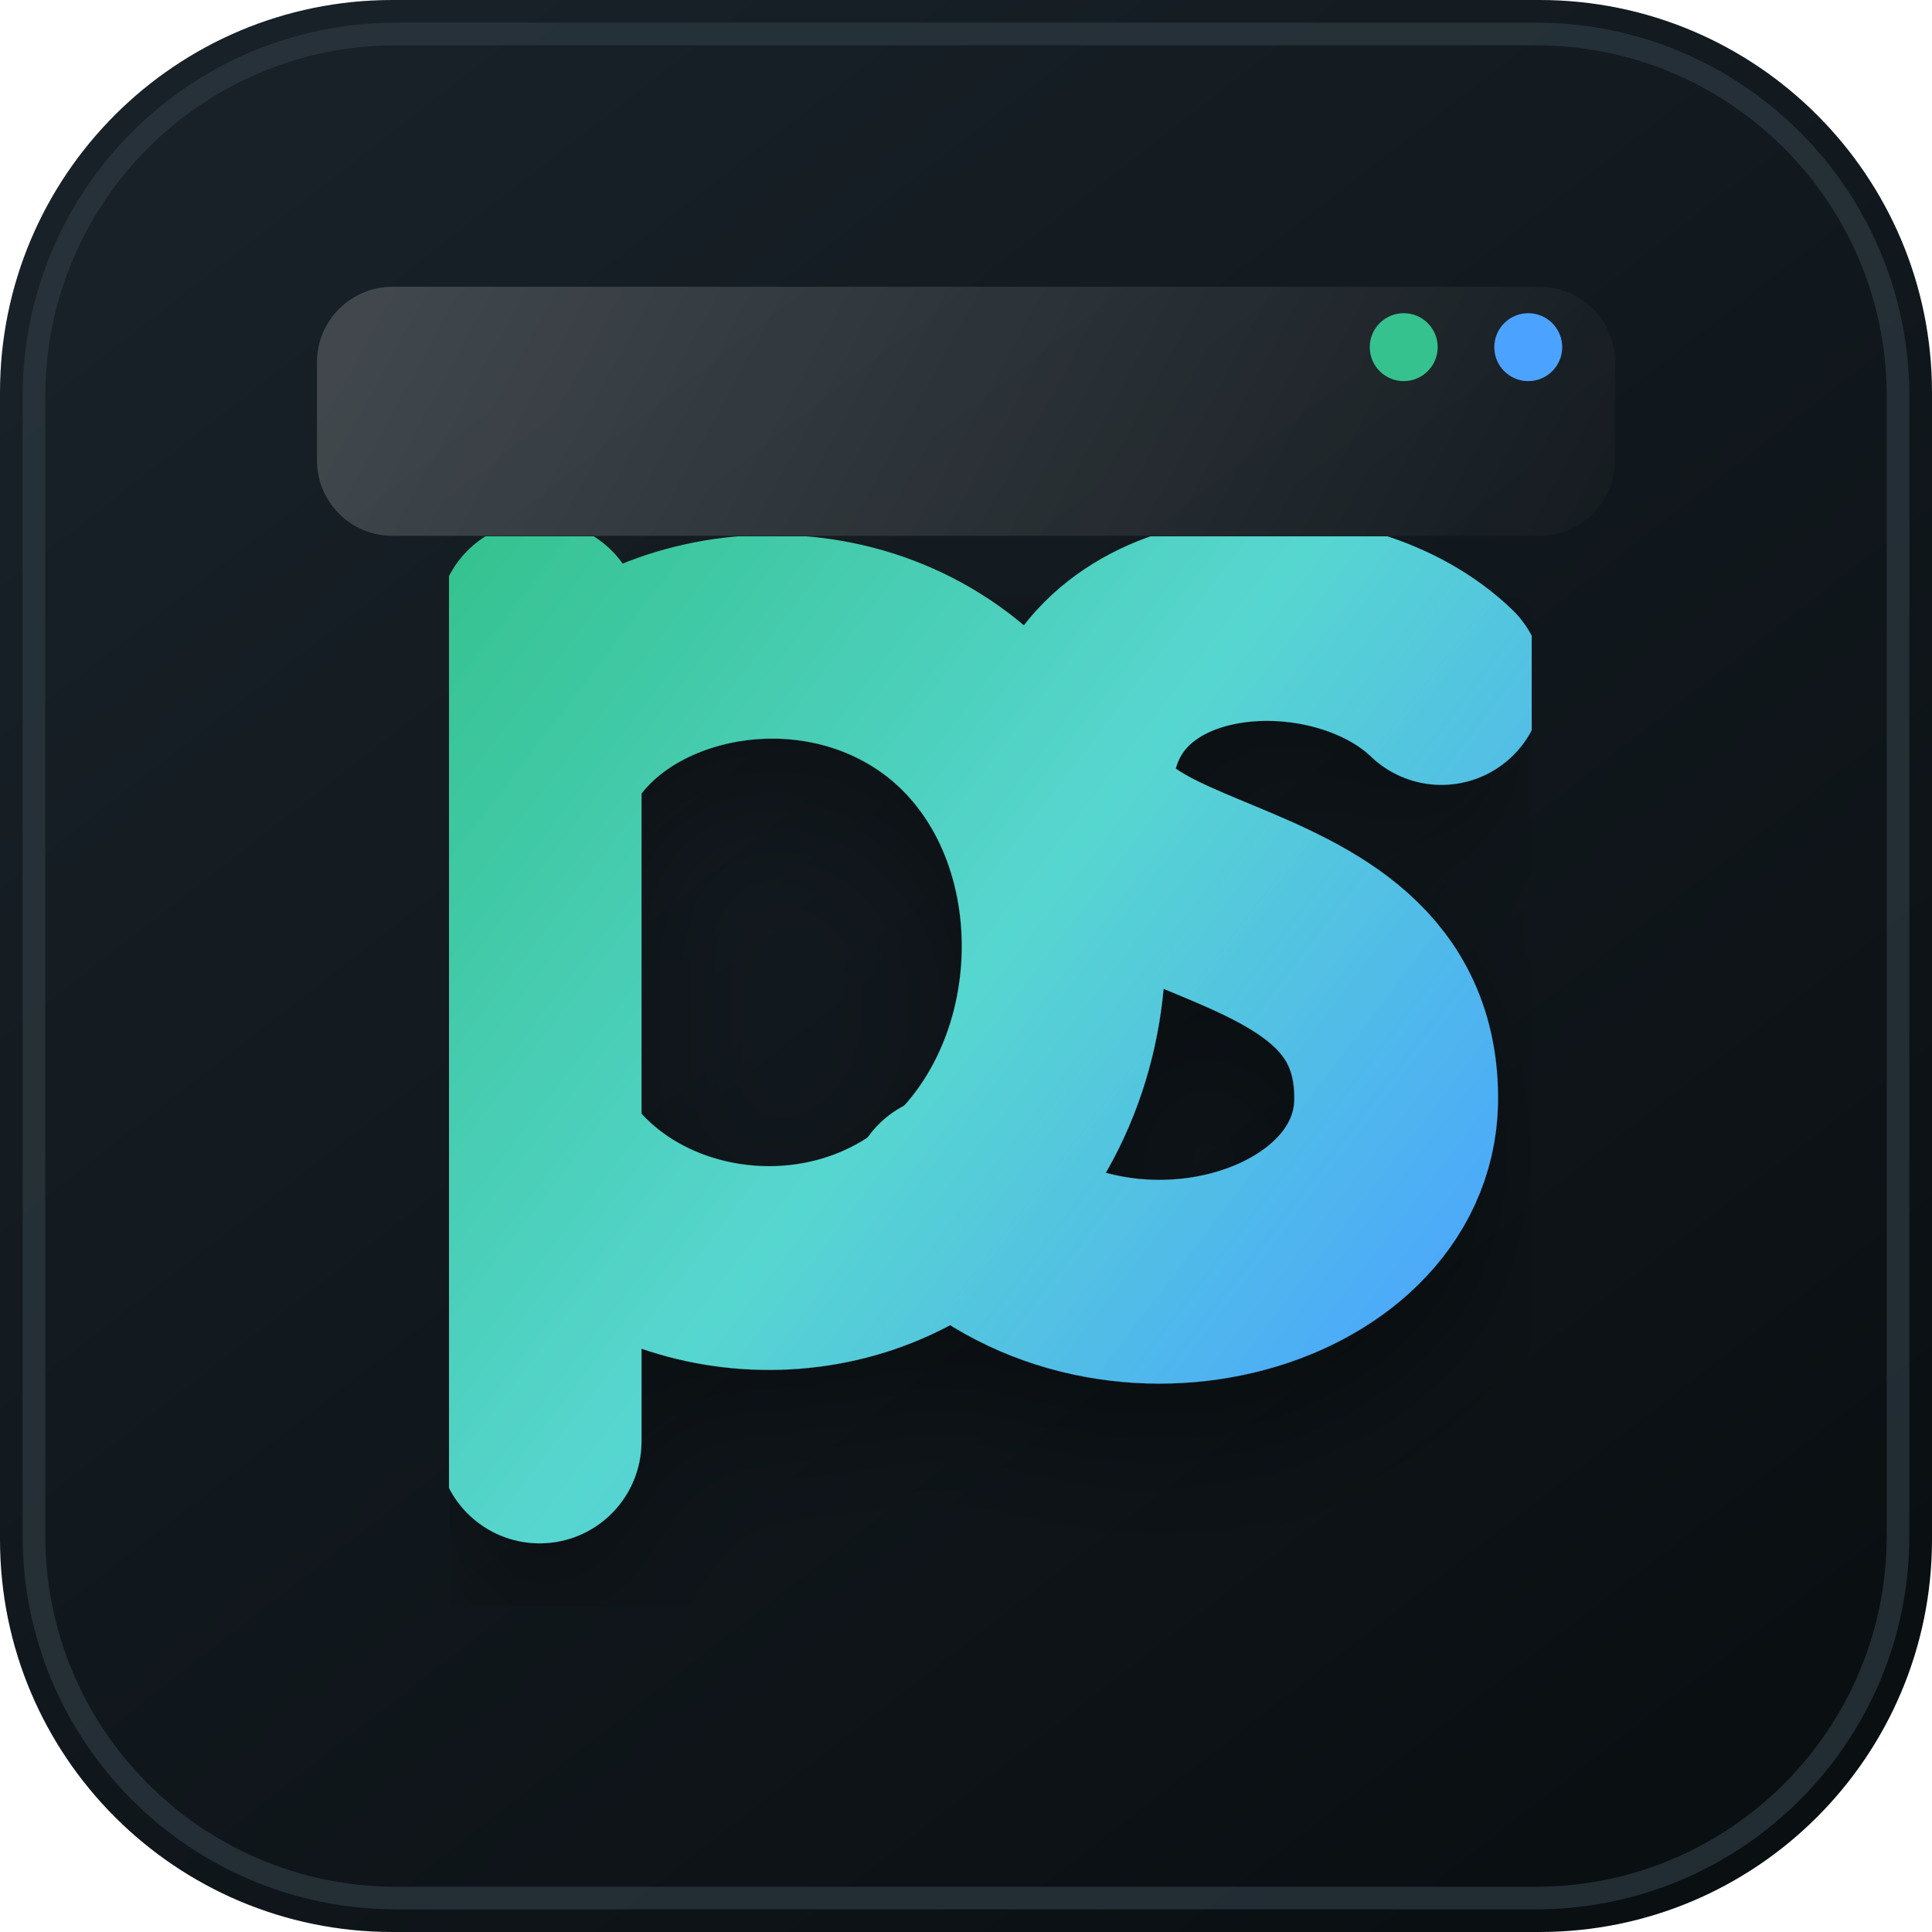
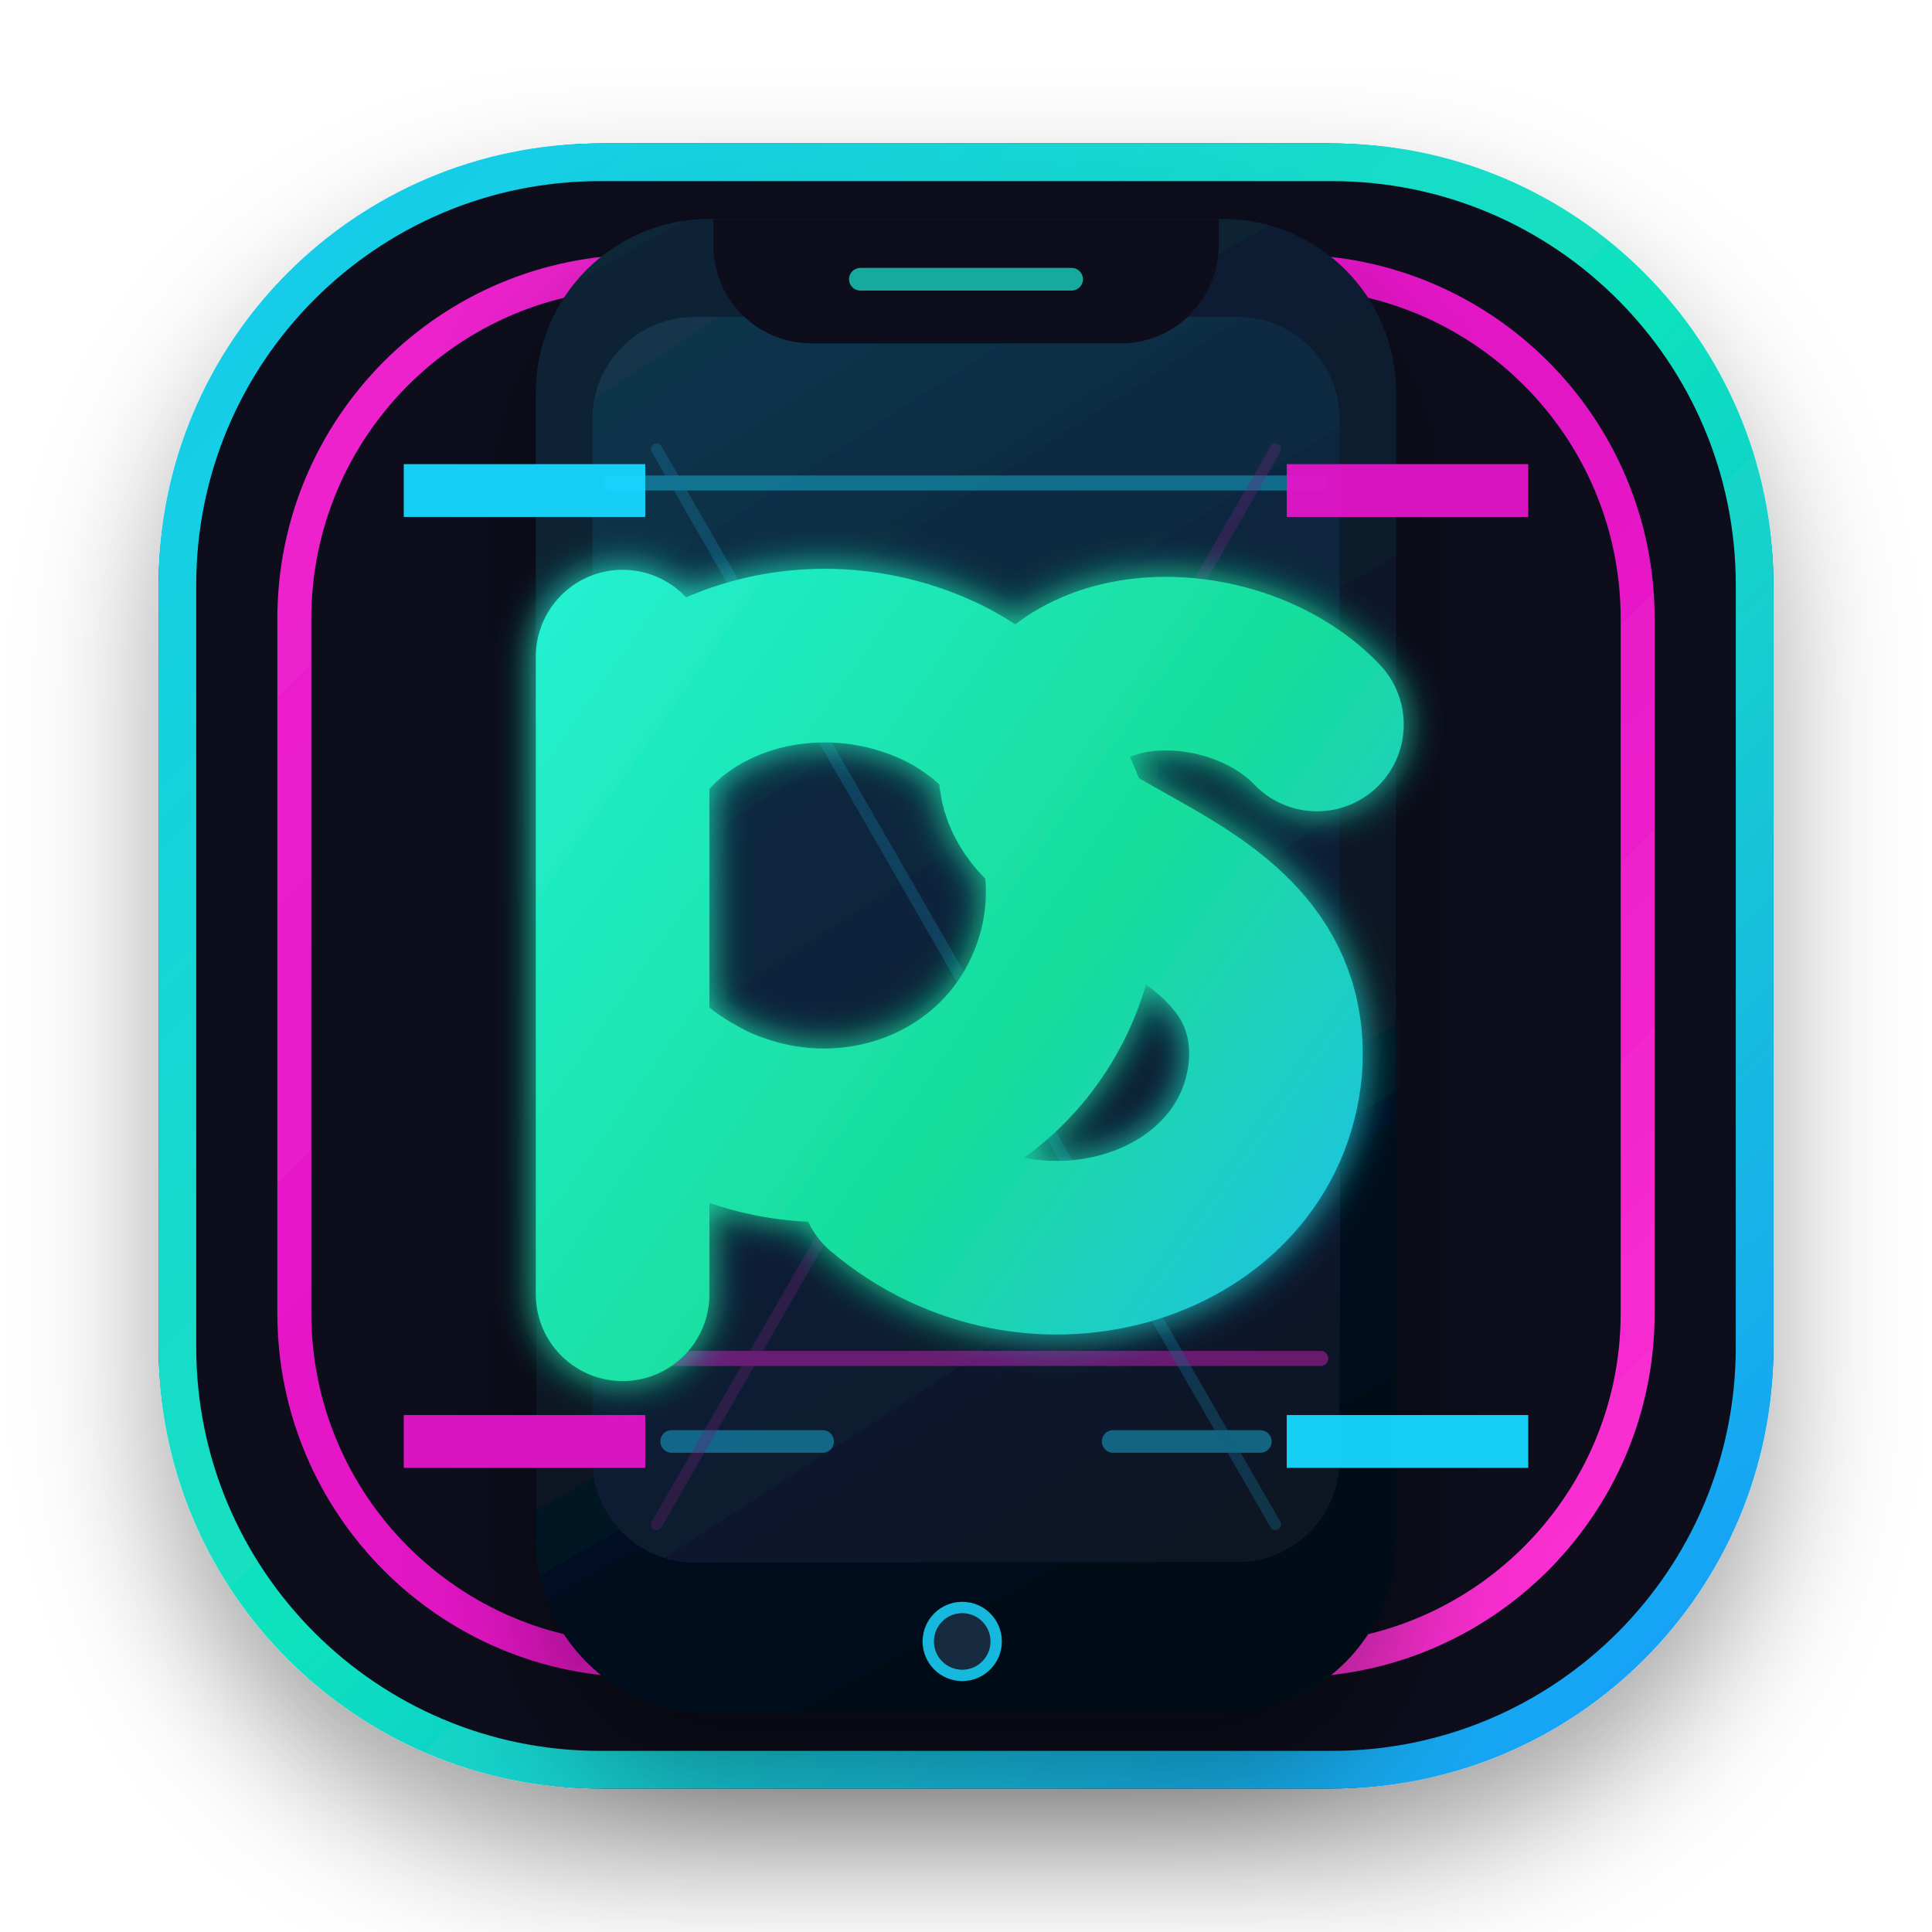
<svg xmlns="http://www.w3.org/2000/svg" viewBox="0 0 512 512" width="512" height="512" role="img" aria-label="Pocket Station">
  <defs>
-     <linearGradient id="bg" x1="82" y1="32" x2="430" y2="480" gradientUnits="userSpaceOnUse">
-       <stop offset="0" stop-color="#182128" />
-       <stop offset="1" stop-color="#0A0F12" />
+     <linearGradient id="phoneShell" x1="142" y1="54" x2="370" y2="458" gradientUnits="userSpaceOnUse">
+       <stop offset="0" stop-color="#0f2638" />
+       <stop offset="0.5" stop-color="#081729" />
+       <stop offset="1" stop-color="#030811" />
    </linearGradient>
-     <linearGradient id="mark" x1="116" y1="150" x2="390" y2="360" gradientUnits="userSpaceOnUse">
-       <stop offset="0" stop-color="#35C28F" />
-       <stop offset="0.52" stop-color="#57D6D0" />
-       <stop offset="1" stop-color="#4BA3FF" />
+     <linearGradient id="screenGlow" x1="151" y1="91" x2="365" y2="421" gradientUnits="userSpaceOnUse">
+       <stop offset="0" stop-color="#12364c" />
+       <stop offset="0.56" stop-color="#0b1f36" />
+       <stop offset="1" stop-color="#07101f" />
    </linearGradient>
-     <linearGradient id="shine" x1="104" y1="72" x2="408" y2="238" gradientUnits="userSpaceOnUse">
-       <stop offset="0" stop-color="#FFFFFF" stop-opacity="0.18" />
-       <stop offset="1" stop-color="#FFFFFF" stop-opacity="0" />
+     <linearGradient id="cyanStroke" x1="51" y1="46" x2="461" y2="466" gradientUnits="userSpaceOnUse">
+       <stop offset="0" stop-color="#19c9f0" />
+       <stop offset="0.5" stop-color="#11e2bc" />
+       <stop offset="1" stop-color="#149aff" />
    </linearGradient>
-     <filter id="shadow" x="-10%" y="-10%" width="120%" height="130%">
-       <feDropShadow dx="0" dy="16" stdDeviation="18" flood-color="#000000" flood-opacity="0.35" />
+     <linearGradient id="magentaStroke" x1="70" y1="70" x2="442" y2="442" gradientUnits="userSpaceOnUse">
+       <stop offset="0" stop-color="#f025cf" />
+       <stop offset="0.52" stop-color="#e313c5" />
+       <stop offset="1" stop-color="#ff35d3" />
+     </linearGradient>
+     <linearGradient id="letterGlow" x1="129" y1="156" x2="388" y2="338" gradientUnits="userSpaceOnUse">
+       <stop offset="0" stop-color="#23f2d5" />
+       <stop offset="0.58" stop-color="#18dd9a" />
+       <stop offset="1" stop-color="#21bdf4" />
+     </linearGradient>
+     <filter id="softShadow" x="-18%" y="-18%" width="136%" height="144%">
+       <feDropShadow dx="0" dy="18" stdDeviation="18" flood-color="#000000" flood-opacity="0.36" />
+     </filter>
+     <filter id="neonBloom" x="-24%" y="-24%" width="148%" height="148%">
+       <feGaussianBlur stdDeviation="5" result="blur" />
+       <feMerge>
+         <feMergeNode in="blur" />
+         <feMergeNode in="SourceGraphic" />
+       </feMerge>
    </filter>
  </defs>
-   <rect width="512" height="512" rx="104" fill="url(#bg)" />
-   <rect x="9" y="9" width="494" height="494" rx="96" fill="none" stroke="#2C3841" stroke-opacity="0.72" stroke-width="6" />
-   <path d="M104 76H408C419.046 76 428 84.954 428 96V122C428 133.046 419.046 142 408 142H104C92.954 142 84 133.046 84 122V96C84 84.954 92.954 76 104 76Z" fill="url(#shine)" />
-   <g filter="url(#shadow)">
-     <path d="M143 382V165M143 203C159 169 214 156 251 184C293 216 292 288 249 321C215 347 164 338 143 304" fill="none" stroke="url(#mark)" stroke-width="54" stroke-linecap="round" stroke-linejoin="round" />
-     <path d="M382 181C356 156 298 157 286 195C270 247 371 227 370 292C369 338 293 359 252 317" fill="none" stroke="url(#mark)" stroke-width="54" stroke-linecap="round" stroke-linejoin="round" />
+   <g filter="url(#softShadow)">
+     <rect x="42" y="38" width="428" height="436" rx="118" fill="#07111f" />
+     <rect x="47" y="43" width="418" height="426" rx="112" fill="none" stroke="url(#cyanStroke)" stroke-width="10" />
+     <rect x="78" y="72" width="356" height="368" rx="92" fill="none" stroke="url(#magentaStroke)" stroke-width="9" />
  </g>
-   <circle cx="372" cy="92" r="9" fill="#35C28F" />
-   <circle cx="405" cy="92" r="9" fill="#4BA3FF" />
+   <g filter="url(#softShadow)">
+     <rect x="142" y="58" width="228" height="396" rx="46" fill="url(#phoneShell)" />
+     <rect x="157" y="84" width="198" height="330" rx="27" fill="url(#screenGlow)" />
+     <path d="M189 58H323V65C323 79.359 311.359 91 297 91H215C200.641 91 189 79.359 189 65V58Z" fill="#07111f" />
+     <rect x="225" y="71" width="62" height="6" rx="3" fill="#1fe5cf" opacity="0.72" />
+     <circle cx="255" cy="435" r="9" fill="#173148" stroke="#17d7ff" stroke-width="3" opacity="0.85" />
+   </g>
+   <g opacity="0.42">
+     <path d="M162 128H350" stroke="#15cdf5" stroke-width="4" stroke-linecap="round" />
+     <path d="M162 360H350" stroke="#e51fd0" stroke-width="4" stroke-linecap="round" />
+     <path d="M176 169H218M295 169H334" stroke="#18f0bd" stroke-width="6" stroke-linecap="round" />
+     <path d="M178 382H218M295 382H334" stroke="#17cfff" stroke-width="6" stroke-linecap="round" />
+     <path d="M174 119L338 404" stroke="#1cc7ff" stroke-width="3" stroke-linecap="round" opacity="0.42" />
+     <path d="M338 119L174 404" stroke="#e424cf" stroke-width="3" stroke-linecap="round" opacity="0.34" />
+   </g>
+   <g filter="url(#neonBloom)">
+     <path d="M165 343V174M165 202C179 177 217 165 250 181C282 197 293 235 277 266C261 297 222 310 188 294C178 289 170 283 165 276" fill="none" stroke="url(#letterGlow)" stroke-width="46" stroke-linecap="round" stroke-linejoin="round" />
+     <path d="M349 192C329 171 286 169 274 195C257 232 342 228 338 283C334 328 274 347 235 314" fill="none" stroke="url(#letterGlow)" stroke-width="46" stroke-linecap="round" stroke-linejoin="round" />
+   </g>
+   <g opacity="0.95">
+     <path d="M114 130H164" stroke="#17d7ff" stroke-width="14" stroke-linecap="square" />
+     <path d="M348 130H398" stroke="#e315c9" stroke-width="14" stroke-linecap="square" />
+     <path d="M114 382H164" stroke="#e315c9" stroke-width="14" stroke-linecap="square" />
+     <path d="M348 382H398" stroke="#17d7ff" stroke-width="14" stroke-linecap="square" />
+   </g>
</svg>
